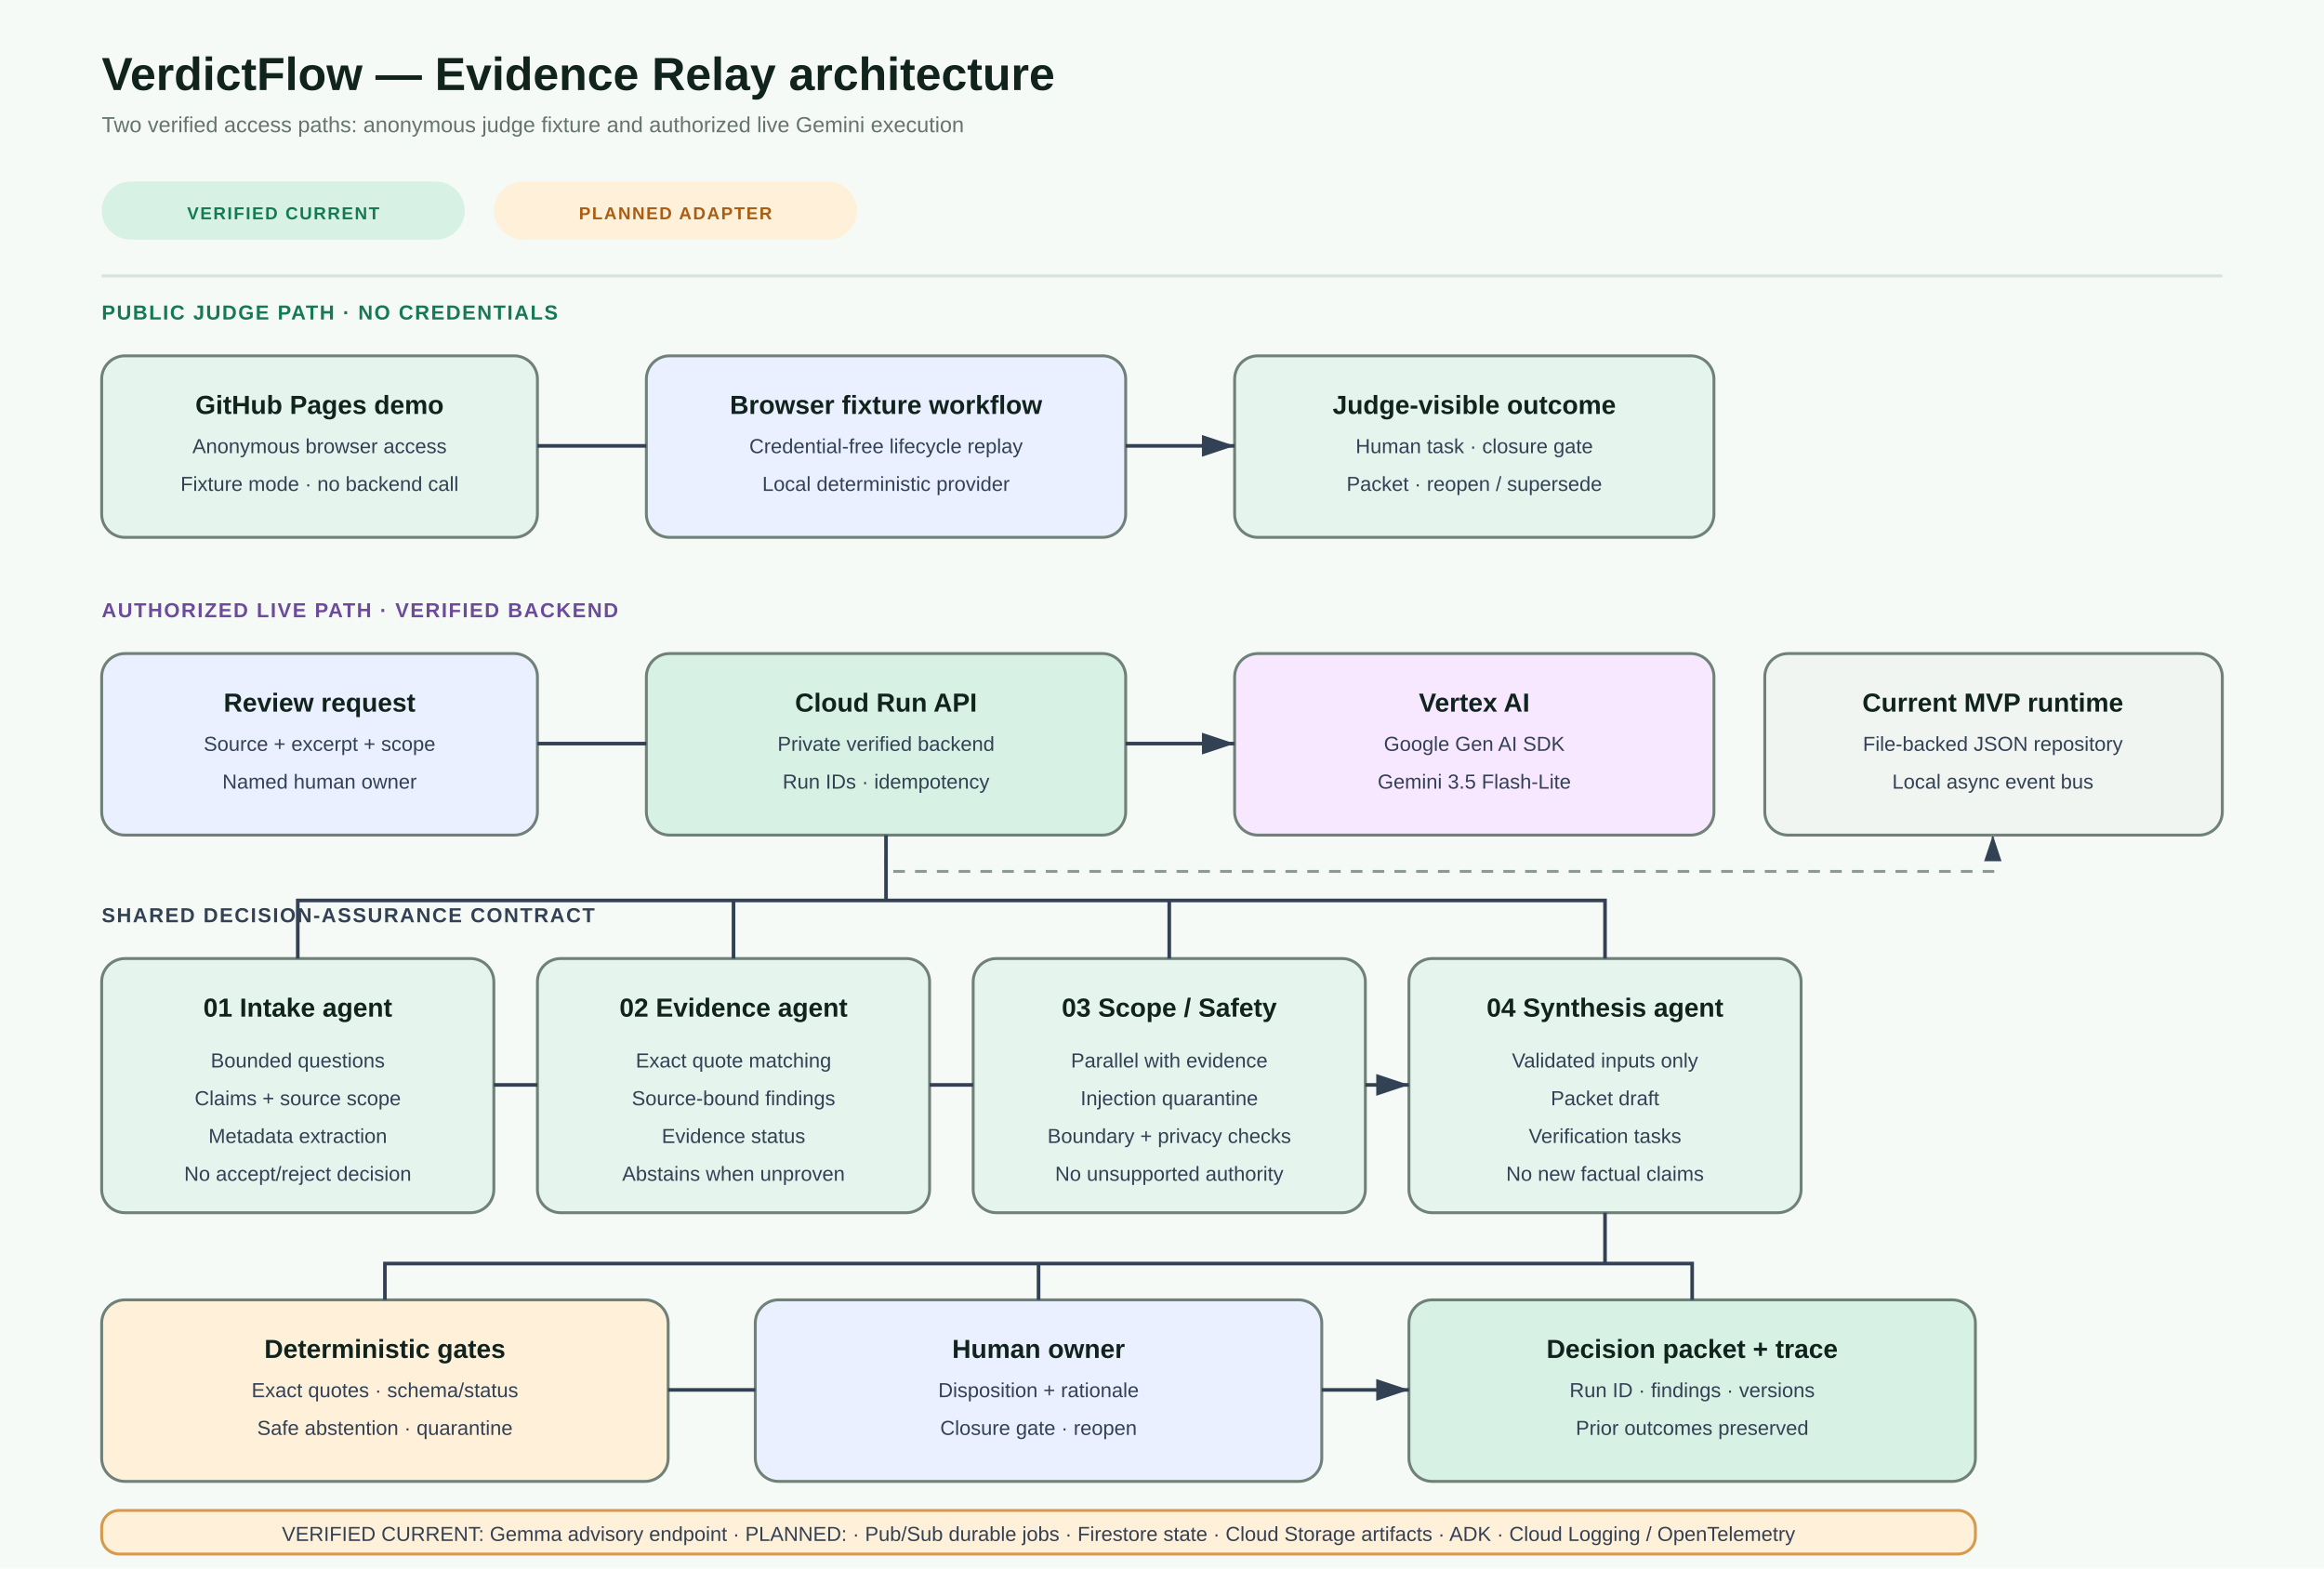
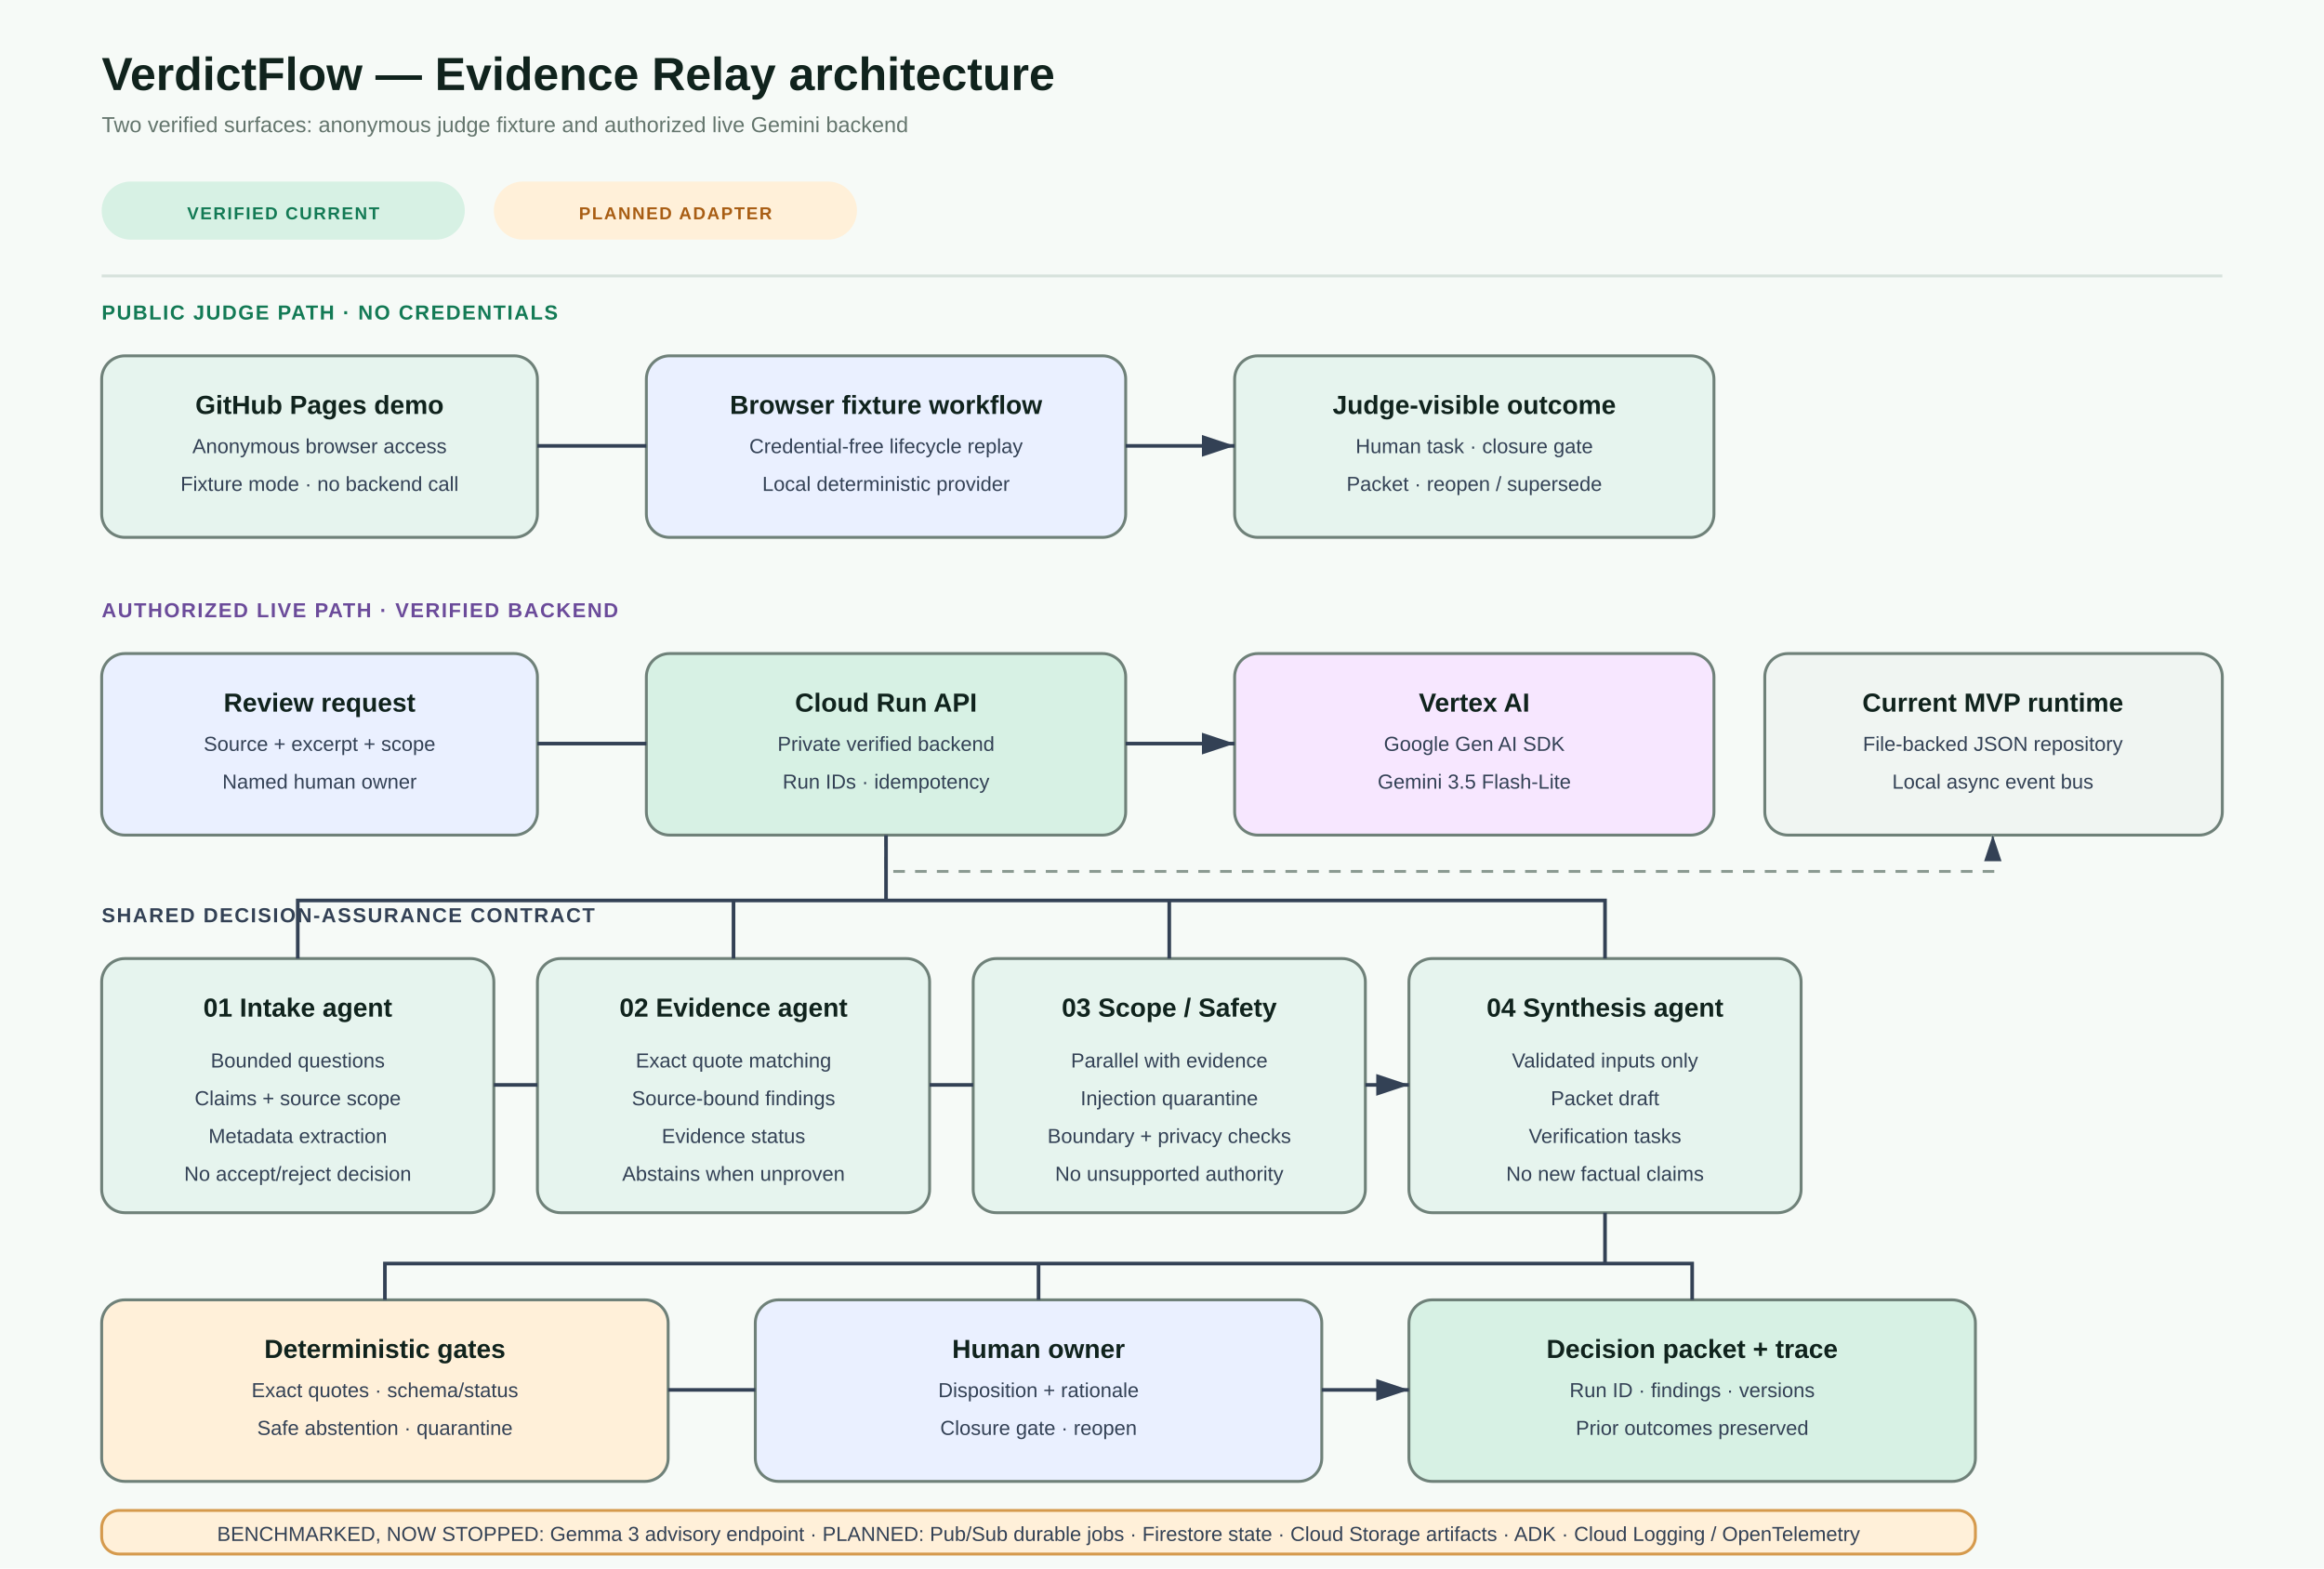
<svg xmlns="http://www.w3.org/2000/svg" width="1600" height="1080" viewBox="0 0 1600 1080">
  <defs>
    <marker id="arrow" markerWidth="10" markerHeight="10" refX="9" refY="3" orient="auto">
      <path d="M0 0L0 6L9 3z" fill="#334155" />
    </marker>
    <style>
.title{font:700 32px Arial;fill:#10231d}.sub{font:15px Arial;fill:#64756d}.head{font:700 18px Arial;fill:#10231d}.body{font:14px Arial;fill:#334155}.small{font:700 12px Arial;letter-spacing:1px}.box{stroke:#6f8179;stroke-width:2;rx:16}.line{stroke:#334155;stroke-width:2.5;fill:none;marker-end:url(#arrow)}.dash{stroke:#8b9a92;stroke-width:2;stroke-dasharray:8 7;fill:none;marker-end:url(#arrow)}.lane{font:700 14px Arial;letter-spacing:1px}
</style>
  </defs>
  <rect width="1600" height="1080" fill="#f6faf7" />
  <text x="70" y="62" class="title">VerdictFlow — Evidence Relay architecture</text>
-   <text x="70" y="91" class="sub">Two verified access paths: anonymous judge fixture and authorized live Gemini execution</text>
+   <text x="70" y="91" class="sub">Two verified surfaces: anonymous judge fixture and authorized live Gemini backend</text>
  <rect x="70" y="125" width="250" height="40" rx="20" fill="#d7f1e4" />
  <text x="195" y="151" text-anchor="middle" class="small" fill="#137a55">VERIFIED CURRENT</text>
  <rect x="340" y="125" width="250" height="40" rx="20" fill="#fff0d9" />
  <text x="465" y="151" text-anchor="middle" class="small" fill="#a85d13">PLANNED ADAPTER</text>
  <line x1="70" y1="190" x2="1530" y2="190" stroke="#d7e2dc" stroke-width="2" />
  <text x="70" y="220" class="lane" fill="#137a55">PUBLIC JUDGE PATH · NO CREDENTIALS</text>
  <rect x="70" y="245" width="300" height="125" class="box" fill="#e6f4ee" />
  <text x="220" y="285" text-anchor="middle" class="head">GitHub Pages demo</text>
  <text x="220" y="312" text-anchor="middle" class="body">Anonymous browser access</text>
  <text x="220" y="338" text-anchor="middle" class="body">Fixture mode · no backend call</text>
  <rect x="445" y="245" width="330" height="125" class="box" fill="#eaf0ff" />
  <text x="610" y="285" text-anchor="middle" class="head">Browser fixture workflow</text>
  <text x="610" y="312" text-anchor="middle" class="body">Credential-free lifecycle replay</text>
  <text x="610" y="338" text-anchor="middle" class="body">Local deterministic provider</text>
  <rect x="850" y="245" width="330" height="125" class="box" fill="#e6f4ee" />
  <text x="1015" y="285" text-anchor="middle" class="head">Judge-visible outcome</text>
  <text x="1015" y="312" text-anchor="middle" class="body">Human task · closure gate</text>
  <text x="1015" y="338" text-anchor="middle" class="body">Packet · reopen / supersede</text>
  <path d="M370 307H445M775 307H850" class="line" />
  <text x="70" y="425" class="lane" fill="#6b4b9a">AUTHORIZED LIVE PATH · VERIFIED BACKEND</text>
  <rect x="70" y="450" width="300" height="125" class="box" fill="#eaf0ff" />
  <text x="220" y="490" text-anchor="middle" class="head">Review request</text>
  <text x="220" y="517" text-anchor="middle" class="body">Source + excerpt + scope</text>
  <text x="220" y="543" text-anchor="middle" class="body">Named human owner</text>
  <rect x="445" y="450" width="330" height="125" class="box" fill="#d7f1e4" />
  <text x="610" y="490" text-anchor="middle" class="head">Cloud Run API</text>
  <text x="610" y="517" text-anchor="middle" class="body">Private verified backend</text>
  <text x="610" y="543" text-anchor="middle" class="body">Run IDs · idempotency</text>
  <rect x="850" y="450" width="330" height="125" class="box" fill="#f7e7ff" />
  <text x="1015" y="490" text-anchor="middle" class="head">Vertex AI</text>
  <text x="1015" y="517" text-anchor="middle" class="body">Google Gen AI SDK</text>
  <text x="1015" y="543" text-anchor="middle" class="body">Gemini 3.5 Flash-Lite</text>
  <path d="M370 512H445M775 512H850" class="line" />
  <rect x="1215" y="450" width="315" height="125" class="box" fill="#f0f5f2" />
  <text x="1372" y="490" text-anchor="middle" class="head">Current MVP runtime</text>
  <text x="1372" y="517" text-anchor="middle" class="body">File-backed JSON repository</text>
  <text x="1372" y="543" text-anchor="middle" class="body">Local async event bus</text>
  <path d="M610 575V600H1372V575" class="dash" />
  <text x="70" y="635" class="lane" fill="#334155">SHARED DECISION-ASSURANCE CONTRACT</text>
  <rect x="70" y="660" width="270" height="175" class="box" fill="#e6f4ee" />
  <text x="205" y="700" text-anchor="middle" class="head">01 Intake agent</text>
  <text x="205" y="735" text-anchor="middle" class="body">Bounded questions</text>
  <text x="205" y="761" text-anchor="middle" class="body">Claims + source scope</text>
  <text x="205" y="787" text-anchor="middle" class="body">Metadata extraction</text>
  <text x="205" y="813" text-anchor="middle" class="body">No accept/reject decision</text>
  <rect x="370" y="660" width="270" height="175" class="box" fill="#e6f4ee" />
  <text x="505" y="700" text-anchor="middle" class="head">02 Evidence agent</text>
  <text x="505" y="735" text-anchor="middle" class="body">Exact quote matching</text>
  <text x="505" y="761" text-anchor="middle" class="body">Source-bound findings</text>
  <text x="505" y="787" text-anchor="middle" class="body">Evidence status</text>
  <text x="505" y="813" text-anchor="middle" class="body">Abstains when unproven</text>
  <rect x="670" y="660" width="270" height="175" class="box" fill="#e6f4ee" />
  <text x="805" y="700" text-anchor="middle" class="head">03 Scope / Safety</text>
  <text x="805" y="735" text-anchor="middle" class="body">Parallel with evidence</text>
  <text x="805" y="761" text-anchor="middle" class="body">Injection quarantine</text>
  <text x="805" y="787" text-anchor="middle" class="body">Boundary + privacy checks</text>
  <text x="805" y="813" text-anchor="middle" class="body">No unsupported authority</text>
  <rect x="970" y="660" width="270" height="175" class="box" fill="#e6f4ee" />
  <text x="1105" y="700" text-anchor="middle" class="head">04 Synthesis agent</text>
  <text x="1105" y="735" text-anchor="middle" class="body">Validated inputs only</text>
  <text x="1105" y="761" text-anchor="middle" class="body">Packet draft</text>
  <text x="1105" y="787" text-anchor="middle" class="body">Verification tasks</text>
  <text x="1105" y="813" text-anchor="middle" class="body">No new factual claims</text>
  <path d="M610 575V620H205V660M610 575V620H505V660M610 575V620H805V660M610 575V620H1105V660M340 747H370M640 747H670M940 747H970" class="line" />
  <rect x="70" y="895" width="390" height="125" class="box" fill="#fff0d9" />
  <text x="265" y="935" text-anchor="middle" class="head">Deterministic gates</text>
  <text x="265" y="962" text-anchor="middle" class="body">Exact quotes · schema/status</text>
  <text x="265" y="988" text-anchor="middle" class="body">Safe abstention · quarantine</text>
  <rect x="520" y="895" width="390" height="125" class="box" fill="#eaf0ff" />
  <text x="715" y="935" text-anchor="middle" class="head">Human owner</text>
  <text x="715" y="962" text-anchor="middle" class="body">Disposition + rationale</text>
  <text x="715" y="988" text-anchor="middle" class="body">Closure gate · reopen</text>
  <rect x="970" y="895" width="390" height="125" class="box" fill="#d7f1e4" />
  <text x="1165" y="935" text-anchor="middle" class="head">Decision packet + trace</text>
  <text x="1165" y="962" text-anchor="middle" class="body">Run ID · findings · versions</text>
  <text x="1165" y="988" text-anchor="middle" class="body">Prior outcomes preserved</text>
  <path d="M1105 835V870H265V895M1105 835V870H715V895M1105 835V870H1165V895M460 957H520M910 957H970" class="line" />
  <rect x="70" y="1040" width="1290" height="30" rx="12" fill="#fff0d9" stroke="#d59a4d" stroke-width="2" />
-   <text x="715" y="1061" text-anchor="middle" class="body">VERIFIED CURRENT: Gemma advisory endpoint · PLANNED: · Pub/Sub durable jobs · Firestore state · Cloud Storage artifacts · ADK · Cloud Logging / OpenTelemetry</text>
+   <text x="715" y="1061" text-anchor="middle" class="body">BENCHMARKED, NOW STOPPED: Gemma 3 advisory endpoint · PLANNED: Pub/Sub durable jobs · Firestore state · Cloud Storage artifacts · ADK · Cloud Logging / OpenTelemetry</text>
</svg>
